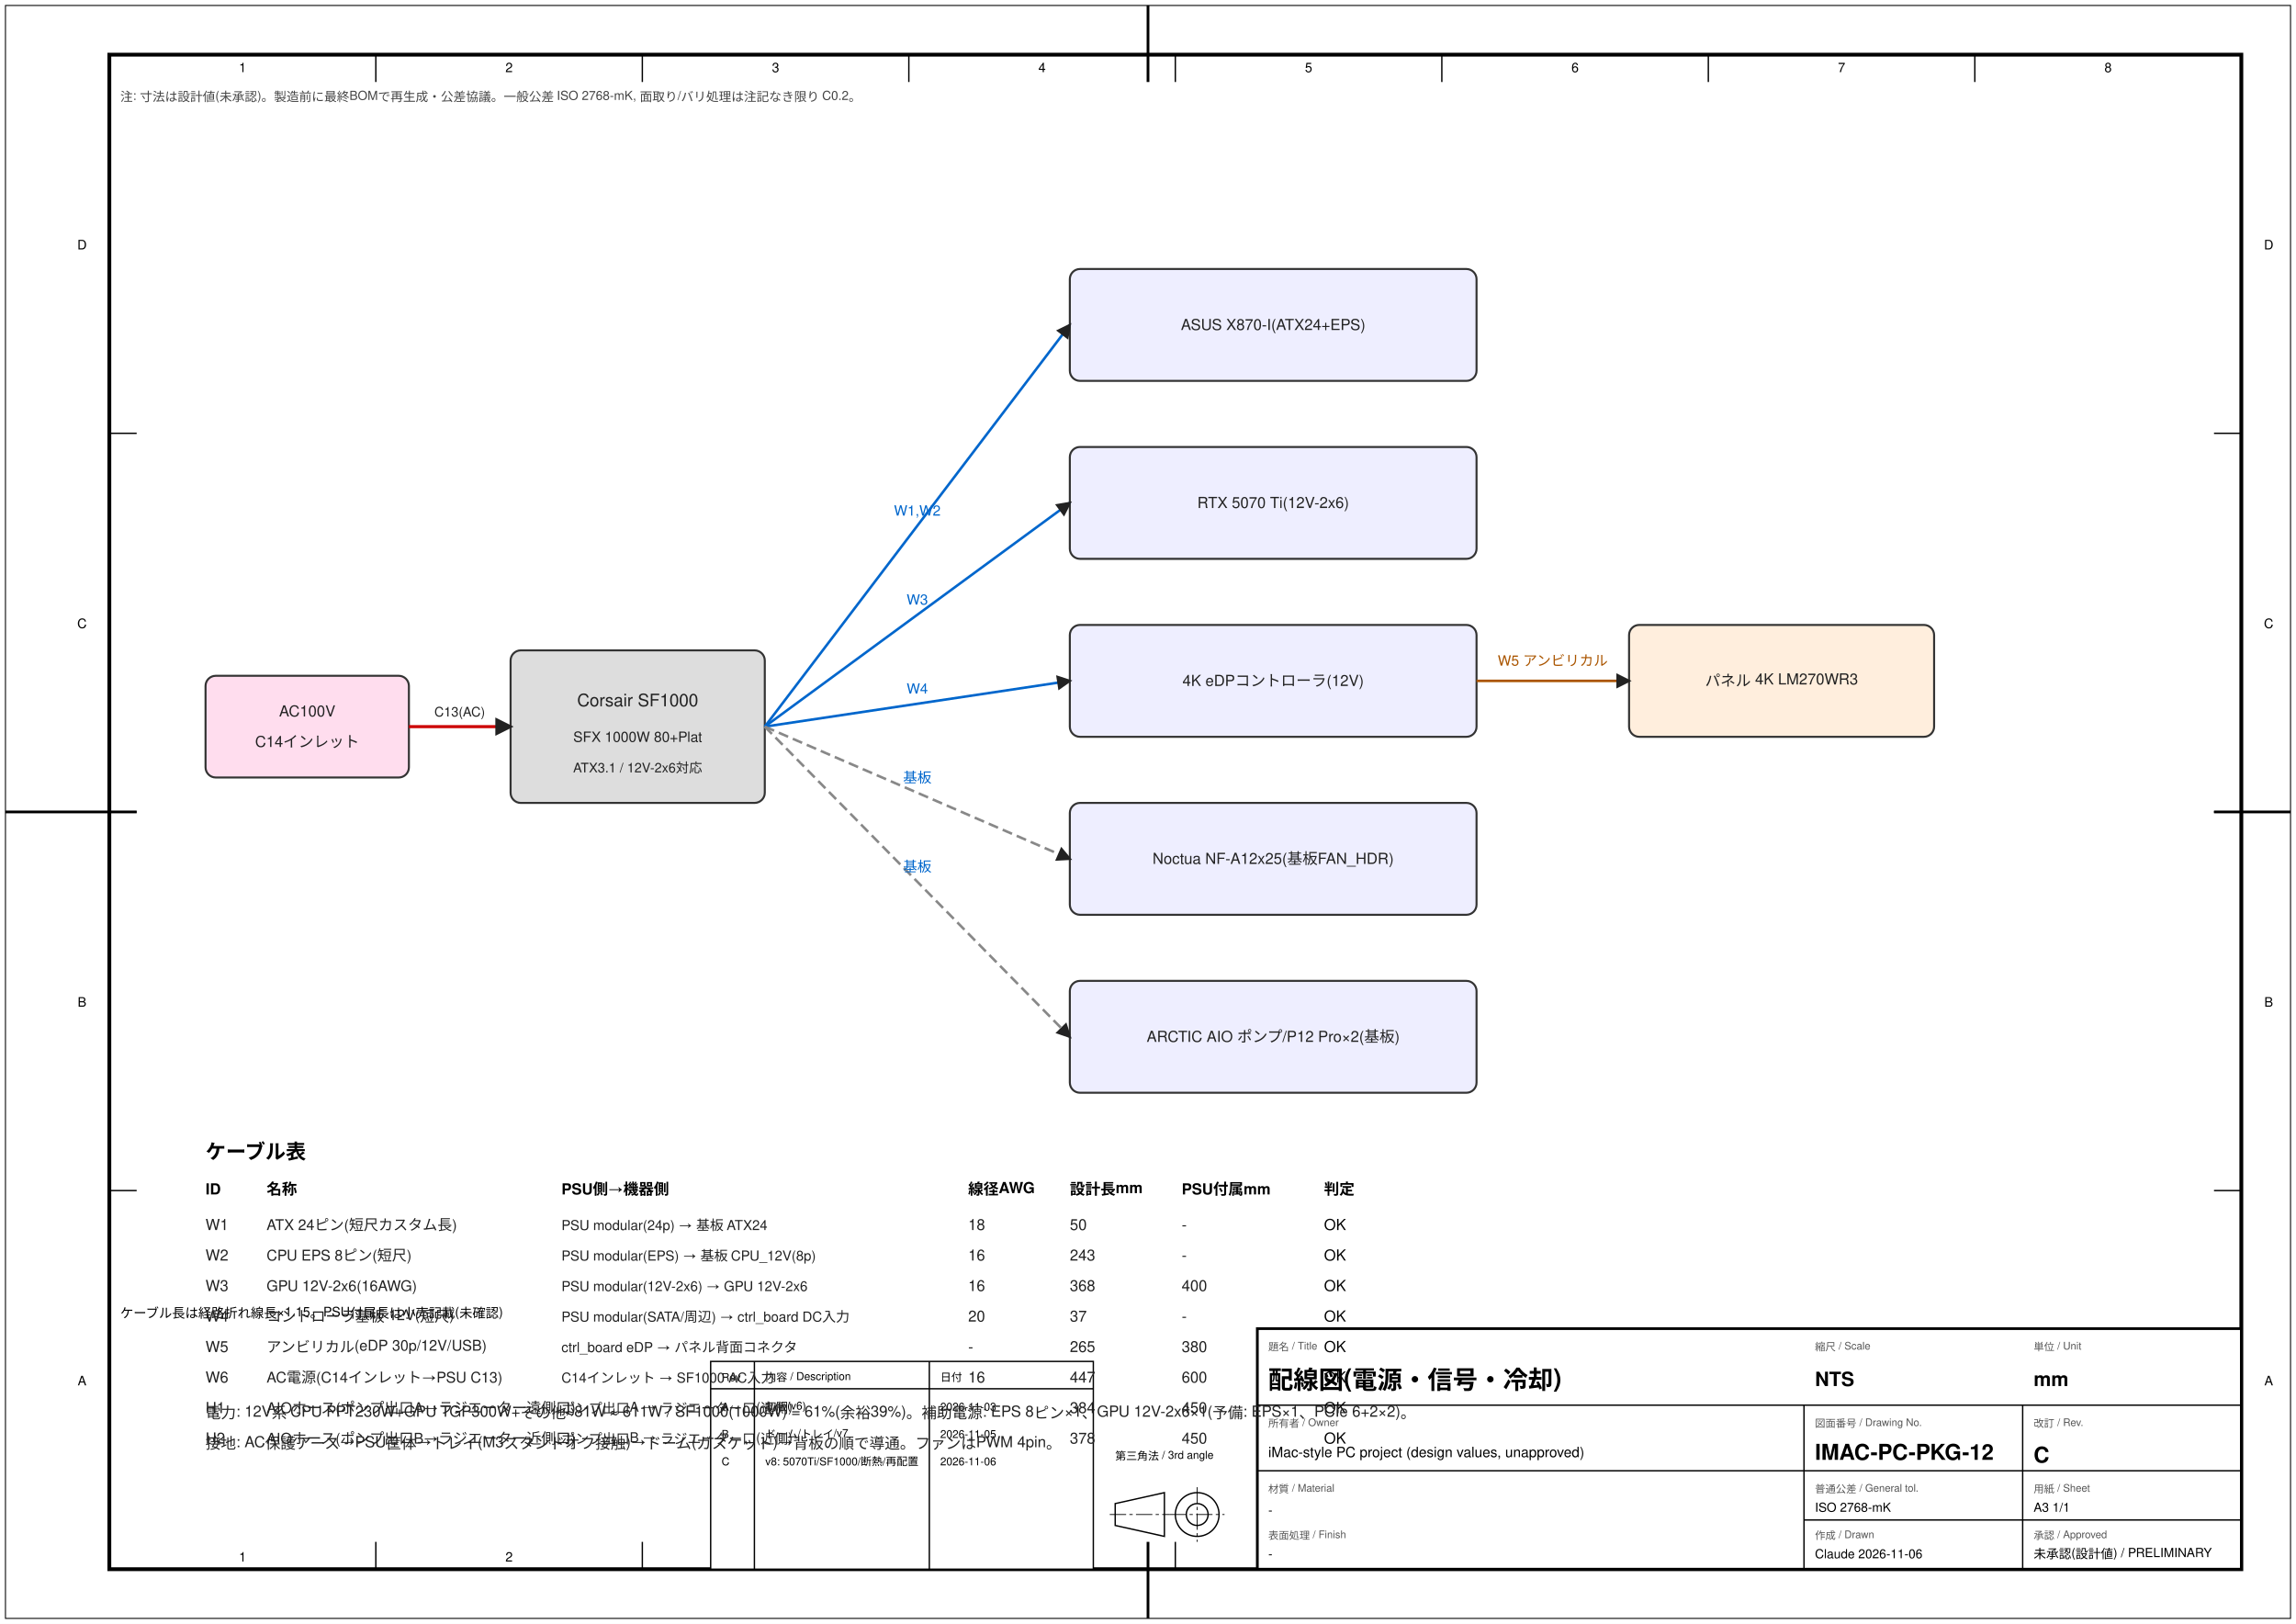
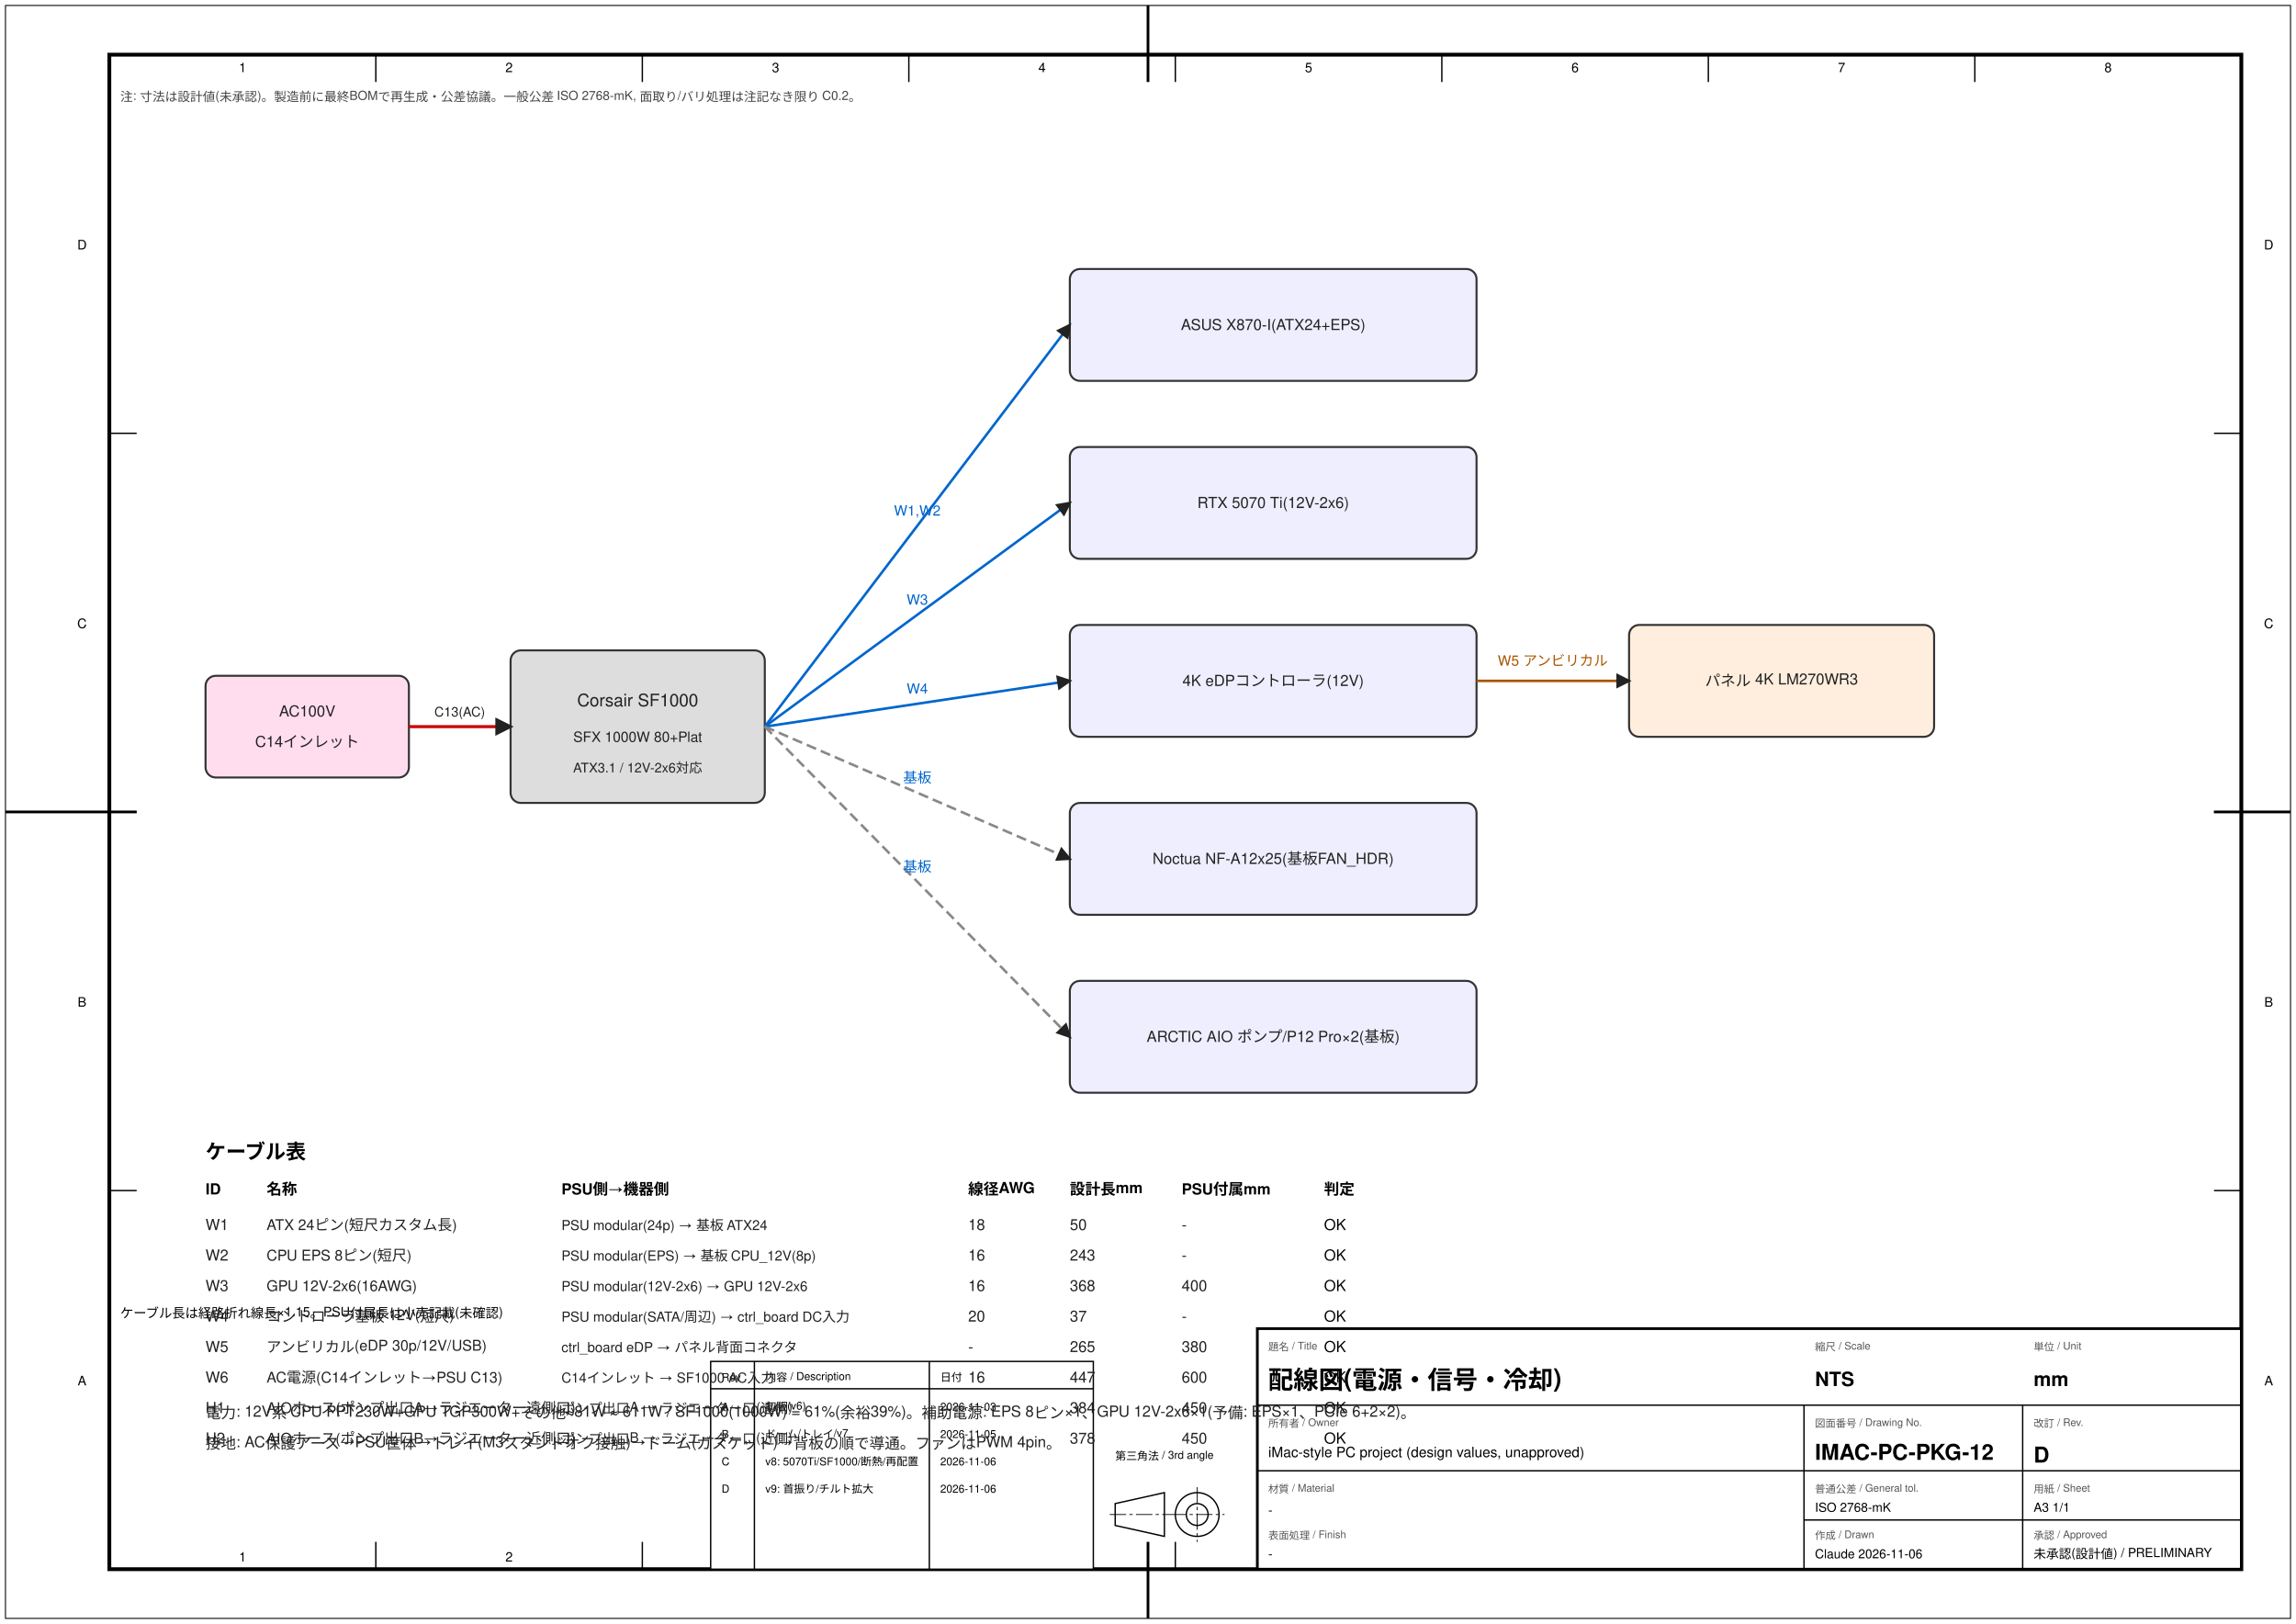
<svg xmlns="http://www.w3.org/2000/svg" viewBox="0 0 420 297" font-family="Helvetica,Arial,sans-serif">
  <defs>
    <marker id="ar" markerWidth="6" markerHeight="6" refX="5" refY="3" orient="auto">
      <path d="M0,0 L6,3 L0,6 z" fill="#222" />
    </marker>
    <marker id="ag" markerWidth="6" markerHeight="6" refX="5" refY="3" orient="auto">
      <path d="M0,0 L6,3 L0,6 z" fill="#1a7f37" />
    </marker>
  </defs>
  <rect width="100%" height="100%" fill="#fff" />
  <rect x="1" y="1" width="418" height="295" fill="none" stroke="#000" stroke-width=".18" />
  <rect x="20" y="10" width="390" height="277" fill="none" stroke="#000" stroke-width=".7" />
  <line x1="68.75" y1="10" x2="68.75" y2="15" stroke="#000" stroke-width="0.25" />
  <line x1="68.75" y1="287" x2="68.75" y2="282" stroke="#000" stroke-width="0.25" />
  <text x="44.38" y="13.20" font-size="2.4" text-anchor="middle" font-weight="normal" fill="#000">1</text>
  <text x="44.38" y="285.60" font-size="2.4" text-anchor="middle" font-weight="normal" fill="#000">1</text>
  <line x1="117.5" y1="10" x2="117.5" y2="15" stroke="#000" stroke-width="0.25" />
  <line x1="117.5" y1="287" x2="117.5" y2="282" stroke="#000" stroke-width="0.25" />
  <text x="93.12" y="13.20" font-size="2.4" text-anchor="middle" font-weight="normal" fill="#000">2</text>
  <text x="93.12" y="285.60" font-size="2.4" text-anchor="middle" font-weight="normal" fill="#000">2</text>
  <line x1="166.25" y1="10" x2="166.25" y2="15" stroke="#000" stroke-width="0.25" />
  <line x1="166.25" y1="287" x2="166.25" y2="282" stroke="#000" stroke-width="0.25" />
  <text x="141.88" y="13.20" font-size="2.4" text-anchor="middle" font-weight="normal" fill="#000">3</text>
  <text x="141.88" y="285.60" font-size="2.4" text-anchor="middle" font-weight="normal" fill="#000">3</text>
  <line x1="215.0" y1="10" x2="215.0" y2="15" stroke="#000" stroke-width="0.25" />
  <line x1="215.0" y1="287" x2="215.0" y2="282" stroke="#000" stroke-width="0.25" />
  <text x="190.62" y="13.20" font-size="2.4" text-anchor="middle" font-weight="normal" fill="#000">4</text>
  <text x="190.62" y="285.60" font-size="2.4" text-anchor="middle" font-weight="normal" fill="#000">4</text>
  <line x1="263.75" y1="10" x2="263.75" y2="15" stroke="#000" stroke-width="0.25" />
  <line x1="263.75" y1="287" x2="263.75" y2="282" stroke="#000" stroke-width="0.25" />
  <text x="239.38" y="13.20" font-size="2.4" text-anchor="middle" font-weight="normal" fill="#000">5</text>
  <text x="239.38" y="285.60" font-size="2.4" text-anchor="middle" font-weight="normal" fill="#000">5</text>
  <line x1="312.5" y1="10" x2="312.5" y2="15" stroke="#000" stroke-width="0.25" />
  <line x1="312.5" y1="287" x2="312.5" y2="282" stroke="#000" stroke-width="0.25" />
  <text x="288.12" y="13.20" font-size="2.4" text-anchor="middle" font-weight="normal" fill="#000">6</text>
  <text x="288.12" y="285.60" font-size="2.4" text-anchor="middle" font-weight="normal" fill="#000">6</text>
  <line x1="361.25" y1="10" x2="361.25" y2="15" stroke="#000" stroke-width="0.25" />
  <line x1="361.25" y1="287" x2="361.25" y2="282" stroke="#000" stroke-width="0.25" />
  <text x="336.88" y="13.20" font-size="2.4" text-anchor="middle" font-weight="normal" fill="#000">7</text>
  <text x="336.88" y="285.60" font-size="2.4" text-anchor="middle" font-weight="normal" fill="#000">7</text>
  <text x="385.62" y="13.20" font-size="2.4" text-anchor="middle" font-weight="normal" fill="#000">8</text>
  <text x="385.62" y="285.60" font-size="2.4" text-anchor="middle" font-weight="normal" fill="#000">8</text>
  <line x1="20" y1="79.25" x2="25" y2="79.25" stroke="#000" stroke-width="0.25" />
  <line x1="410" y1="79.25" x2="405" y2="79.25" stroke="#000" stroke-width="0.25" />
  <line x1="20" y1="148.5" x2="25" y2="148.5" stroke="#000" stroke-width="0.25" />
  <line x1="410" y1="148.5" x2="405" y2="148.5" stroke="#000" stroke-width="0.25" />
  <line x1="20" y1="217.75" x2="25" y2="217.75" stroke="#000" stroke-width="0.25" />
  <line x1="410" y1="217.75" x2="405" y2="217.75" stroke="#000" stroke-width="0.25" />
  <text x="15.00" y="45.62" font-size="2.4" text-anchor="middle" font-weight="normal" fill="#000">D</text>
  <text x="415.00" y="45.62" font-size="2.4" text-anchor="middle" font-weight="normal" fill="#000">D</text>
  <text x="15.00" y="114.88" font-size="2.4" text-anchor="middle" font-weight="normal" fill="#000">C</text>
  <text x="415.00" y="114.88" font-size="2.4" text-anchor="middle" font-weight="normal" fill="#000">C</text>
  <text x="15.00" y="184.12" font-size="2.4" text-anchor="middle" font-weight="normal" fill="#000">B</text>
  <text x="415.00" y="184.12" font-size="2.4" text-anchor="middle" font-weight="normal" fill="#000">B</text>
  <text x="15.00" y="253.38" font-size="2.4" text-anchor="middle" font-weight="normal" fill="#000">A</text>
  <text x="415.00" y="253.38" font-size="2.4" text-anchor="middle" font-weight="normal" fill="#000">A</text>
  <line x1="1" y1="148.5" x2="25" y2="148.5" stroke="#000" stroke-width="0.5" />
  <line x1="405" y1="148.5" x2="419" y2="148.5" stroke="#000" stroke-width="0.5" />
  <line x1="210.0" y1="1" x2="210.0" y2="15" stroke="#000" stroke-width="0.5" />
  <line x1="210.0" y1="282" x2="210.0" y2="296" stroke="#000" stroke-width="0.5" />
  <rect x="230" y="243" width="180" height="44" fill="#fff" stroke="#000" stroke-width=".5" />
  <line x1="230" y1="257" x2="410" y2="257" stroke="#000" stroke-width="0.25" />
  <line x1="230" y1="269" x2="410" y2="269" stroke="#000" stroke-width="0.25" />
  <line x1="330" y1="257" x2="330" y2="287" stroke="#000" stroke-width="0.25" />
  <line x1="370" y1="257" x2="370" y2="287" stroke="#000" stroke-width="0.25" />
  <line x1="330" y1="278" x2="410" y2="278" stroke="#000" stroke-width="0.25" />
  <text x="232.00" y="247.00" font-size="1.9" text-anchor="start" font-weight="normal" fill="#555">題名 / Title</text>
  <text x="232.00" y="254.00" font-size="4.6" text-anchor="start" font-weight="bold" fill="#000">配線図(電源・信号・冷却)</text>
  <text x="232.00" y="261.00" font-size="1.9" text-anchor="start" font-weight="normal" fill="#555">所有者 / Owner</text>
  <text x="232.00" y="266.50" font-size="2.6" text-anchor="start" font-weight="normal" fill="#000">iMac-style PC project (design values, unapproved)</text>
  <text x="232.00" y="273.00" font-size="1.9" text-anchor="start" font-weight="normal" fill="#555">材質 / Material</text>
  <text x="232.00" y="277.00" font-size="2.3" text-anchor="start" font-weight="normal" fill="#000">-</text>
  <text x="232.00" y="281.50" font-size="1.9" text-anchor="start" font-weight="normal" fill="#555">表面処理 / Finish</text>
  <text x="232.00" y="285.00" font-size="2.3" text-anchor="start" font-weight="normal" fill="#000">-</text>
  <text x="332.00" y="261.00" font-size="1.9" text-anchor="start" font-weight="normal" fill="#555">図面番号 / Drawing No.</text>
  <text x="332.00" y="267.00" font-size="4.0" text-anchor="start" font-weight="bold" fill="#000">IMAC-PC-PKG-12</text>
  <text x="332.00" y="273.00" font-size="1.9" text-anchor="start" font-weight="normal" fill="#555">普通公差 / General tol.</text>
  <text x="332.00" y="276.50" font-size="2.3" text-anchor="start" font-weight="normal" fill="#000">ISO 2768-mK</text>
  <text x="372.00" y="261.00" font-size="1.9" text-anchor="start" font-weight="normal" fill="#555">改訂 / Rev.</text>
-   <text x="372.00" y="267.50" font-size="4.0" text-anchor="start" font-weight="bold" fill="#000">C</text>
+   <text x="372.00" y="267.50" font-size="4.0" text-anchor="start" font-weight="bold" fill="#000">D</text>
  <text x="372.00" y="273.00" font-size="1.9" text-anchor="start" font-weight="normal" fill="#555">用紙 / Sheet</text>
  <text x="372.00" y="276.50" font-size="2.3" text-anchor="start" font-weight="normal" fill="#000">A3  1/1</text>
  <text x="332.00" y="247.00" font-size="1.9" text-anchor="start" font-weight="normal" fill="#555">縮尺 / Scale</text>
  <text x="332.00" y="253.50" font-size="3.6" text-anchor="start" font-weight="bold" fill="#000">NTS</text>
  <text x="372.00" y="247.00" font-size="1.9" text-anchor="start" font-weight="normal" fill="#555">単位 / Unit</text>
  <text x="372.00" y="253.50" font-size="3.6" text-anchor="start" font-weight="bold" fill="#000">mm</text>
  <text x="332.00" y="281.50" font-size="1.9" text-anchor="start" font-weight="normal" fill="#555">作成 / Drawn</text>
  <text x="332.00" y="285.00" font-size="2.3" text-anchor="start" font-weight="normal" fill="#000">Claude 2026-11-06</text>
  <text x="372.00" y="281.50" font-size="1.9" text-anchor="start" font-weight="normal" fill="#555">承認 / Approved</text>
  <text x="372.00" y="285.00" font-size="2.3" text-anchor="start" font-weight="normal" fill="#000">未承認(設計値) / PRELIMINARY</text>
  <g transform="translate(204,273)" stroke="#000" stroke-width=".25" fill="none">
    <path d="M0,2 L9,0 L9,8 L0,6 Z" />
    <line x1="-1" y1="4" x2="10" y2="4" stroke="#000" stroke-width="0.15" stroke-dasharray="3,0.6,0.6,0.6" />
    <circle cx="15" cy="4" r="4" />
    <circle cx="15" cy="4" r="2" />
    <line x1="10" y1="4" x2="20" y2="4" stroke="#000" stroke-width="0.15" stroke-dasharray="3,0.6,0.6,0.6" />
    <line x1="15" y1="-1" x2="15" y2="9" stroke="#000" stroke-width="0.15" stroke-dasharray="3,0.6,0.6,0.6" />
  </g>
  <text x="204.00" y="267.00" font-size="2.0" text-anchor="start" font-weight="normal" fill="#000">第三角法 / 3rd angle</text>
  <rect x="130" y="249" width="70" height="38" fill="#fff" stroke="#000" stroke-width=".25" />
  <line x1="130" y1="254" x2="200" y2="254" stroke="#000" stroke-width="0.25" />
  <line x1="138" y1="249" x2="138" y2="287" stroke="#000" stroke-width="0.25" />
  <line x1="170" y1="249" x2="170" y2="287" stroke="#000" stroke-width="0.25" />
  <text x="132.00" y="252.60" font-size="2.0" text-anchor="start" font-weight="normal" fill="#000">Rev</text>
  <text x="140.00" y="252.60" font-size="2.0" text-anchor="start" font-weight="normal" fill="#000">内容 / Description</text>
  <text x="172.00" y="252.60" font-size="2.0" text-anchor="start" font-weight="normal" fill="#000">日付</text>
  <text x="132.00" y="258.00" font-size="2.0" text-anchor="start" font-weight="normal" fill="#000">A</text>
  <text x="140.00" y="258.00" font-size="2.0" text-anchor="start" font-weight="normal" fill="#000">初版(v6)</text>
  <text x="172.00" y="258.00" font-size="2.0" text-anchor="start" font-weight="normal" fill="#000">2026-11-03</text>
  <text x="132.00" y="263.00" font-size="2.0" text-anchor="start" font-weight="normal" fill="#000">B</text>
  <text x="140.00" y="263.00" font-size="2.0" text-anchor="start" font-weight="normal" fill="#000">ドーム/トレイ/v7</text>
  <text x="172.00" y="263.00" font-size="2.0" text-anchor="start" font-weight="normal" fill="#000">2026-11-05</text>
  <text x="132.00" y="268.00" font-size="2.0" text-anchor="start" font-weight="normal" fill="#000">C</text>
  <text x="140.00" y="268.00" font-size="2.0" text-anchor="start" font-weight="normal" fill="#000">v8: 5070Ti/SF1000/断熱/再配置</text>
  <text x="172.00" y="268.00" font-size="2.0" text-anchor="start" font-weight="normal" fill="#000">2026-11-06</text>
+   <text x="132.00" y="273.00" font-size="2.0" text-anchor="start" font-weight="normal" fill="#000">D</text>
+   <text x="140.00" y="273.00" font-size="2.0" text-anchor="start" font-weight="normal" fill="#000">v9: 首振り/チルト拡大</text>
+   <text x="172.00" y="273.00" font-size="2.0" text-anchor="start" font-weight="normal" fill="#000">2026-11-06</text>
  <text x="22.00" y="241.00" font-size="2.4" text-anchor="start" font-weight="normal" fill="#000">ケーブル長は経路折れ線長×1.15。PSU付属長は小売記載(未確認)</text>
  <text x="22.00" y="18.50" font-size="2.3" text-anchor="start" font-weight="normal" fill="#444">注: 寸法は設計値(未承認)。製造前に最終BOMで再生成・公差協議。一般公差 ISO 2768-mK, 面取り/バリ処理は注記なき限り C0.2。</text>
  <g transform="translate(19,12) scale(0.93)">
    <rect x="20.00" y="120.00" width="40.00" height="20.00" rx="2" fill="#fde" fill-opacity="1" stroke="#333" stroke-width="0.4" />
    <text x="40.0" y="128.0" font-size="3" text-anchor="middle" fill="#222">AC100V</text>
    <text x="40.0" y="134.0" font-size="3" text-anchor="middle" fill="#222">C14インレット</text>
    <rect x="80.00" y="115.00" width="50.00" height="30.00" rx="2" fill="#ddd" fill-opacity="1" stroke="#333" stroke-width="0.4" />
    <text x="105.0" y="126.0" font-size="3.4" text-anchor="middle" fill="#222">Corsair SF1000</text>
    <text x="105.0" y="133.0" font-size="2.8" text-anchor="middle" fill="#222">SFX 1000W 80+Plat</text>
    <text x="105.0" y="139.0" font-size="2.6" text-anchor="middle" fill="#222">ATX3.1 / 12V-2x6対応</text>
    <line x1="60.00" y1="130.00" x2="80.00" y2="130.00" stroke="#c00" stroke-width="0.6" marker-end="url(#ar)" />
    <text x="70.0" y="128.0" font-size="2.6" text-anchor="middle" fill="#222">C13(AC)</text>
    <rect x="190.00" y="40.00" width="80.00" height="22.00" rx="2" fill="#eef" fill-opacity="1" stroke="#333" stroke-width="0.4" />
    <text x="230.0" y="52.0" font-size="3" text-anchor="middle" fill="#222">ASUS X870-I(ATX24+EPS)</text>
    <line x1="130.00" y1="130.00" x2="190.00" y2="51.00" stroke="#06c" stroke-width="0.5" marker-end="url(#ar)" />
    <text x="160.0" y="88.5" font-size="2.8" text-anchor="middle" fill="#06c">W1,W2</text>
    <rect x="190.00" y="75.00" width="80.00" height="22.00" rx="2" fill="#eef" fill-opacity="1" stroke="#333" stroke-width="0.4" />
    <text x="230.0" y="87.0" font-size="3" text-anchor="middle" fill="#222">RTX 5070 Ti(12V-2x6)</text>
    <line x1="130.00" y1="130.00" x2="190.00" y2="86.00" stroke="#06c" stroke-width="0.5" marker-end="url(#ar)" />
    <text x="160.0" y="106.0" font-size="2.8" text-anchor="middle" fill="#06c">W3</text>
    <rect x="190.00" y="110.00" width="80.00" height="22.00" rx="2" fill="#eef" fill-opacity="1" stroke="#333" stroke-width="0.4" />
    <text x="230.0" y="122.0" font-size="3" text-anchor="middle" fill="#222">4K eDPコントローラ(12V)</text>
    <line x1="130.00" y1="130.00" x2="190.00" y2="121.00" stroke="#06c" stroke-width="0.5" marker-end="url(#ar)" />
    <text x="160.0" y="123.5" font-size="2.8" text-anchor="middle" fill="#06c">W4</text>
    <rect x="190.00" y="145.00" width="80.00" height="22.00" rx="2" fill="#eef" fill-opacity="1" stroke="#333" stroke-width="0.4" />
    <text x="230.0" y="157.0" font-size="3" text-anchor="middle" fill="#222">Noctua NF-A12x25(基板FAN_HDR)</text>
    <line x1="130.00" y1="130.00" x2="190.00" y2="156.00" stroke="#888" stroke-width="0.5" stroke-dasharray="2,1" marker-end="url(#ar)" />
    <text x="160.0" y="141.0" font-size="2.8" text-anchor="middle" fill="#06c">基板</text>
    <rect x="190.00" y="180.00" width="80.00" height="22.00" rx="2" fill="#eef" fill-opacity="1" stroke="#333" stroke-width="0.4" />
    <text x="230.0" y="192.0" font-size="3" text-anchor="middle" fill="#222">ARCTIC AIO ポンプ/P12 Pro×2(基板)</text>
    <line x1="130.00" y1="130.00" x2="190.00" y2="191.00" stroke="#888" stroke-width="0.5" stroke-dasharray="2,1" marker-end="url(#ar)" />
    <text x="160.0" y="158.5" font-size="2.8" text-anchor="middle" fill="#06c">基板</text>
    <rect x="300.00" y="110.00" width="60.00" height="22.00" rx="2" fill="#fed" fill-opacity="1" stroke="#333" stroke-width="0.4" />
    <text x="330.0" y="122.0" font-size="3" text-anchor="middle" fill="#222">パネル 4K LM270WR3</text>
    <line x1="270.00" y1="121.00" x2="300.00" y2="121.00" stroke="#a50" stroke-width="0.5" marker-end="url(#ar)" />
    <text x="285.0" y="118.0" font-size="2.8" text-anchor="middle" fill="#a50">W5 アンビリカル</text>
    <text x="20.0" y="215.0" font-size="4" text-anchor="start" fill="#000" font-weight="bold">ケーブル表</text>
    <text x="20.0" y="222.0" font-size="3" text-anchor="start" fill="#000" font-weight="bold">ID</text>
    <text x="32.0" y="222.0" font-size="3" text-anchor="start" fill="#000" font-weight="bold">名称</text>
    <text x="90.0" y="222.0" font-size="3" text-anchor="start" fill="#000" font-weight="bold">PSU側→機器側</text>
    <text x="170.0" y="222.0" font-size="3" text-anchor="start" fill="#000" font-weight="bold">線径AWG</text>
    <text x="190.0" y="222.0" font-size="3" text-anchor="start" fill="#000" font-weight="bold">設計長mm</text>
    <text x="212.0" y="222.0" font-size="3" text-anchor="start" fill="#000" font-weight="bold">PSU付属mm</text>
    <text x="240.0" y="222.0" font-size="3" text-anchor="start" fill="#000" font-weight="bold">判定</text>
    <text x="20.0" y="229.0" font-size="3" text-anchor="start" fill="#222">W1</text>
    <text x="32.0" y="229.0" font-size="2.9" text-anchor="start" fill="#222">ATX 24ピン(短尺カスタム長)</text>
    <text x="90.0" y="229.0" font-size="2.7" text-anchor="start" fill="#222">PSU modular(24p) → 基板 ATX24</text>
    <text x="170.0" y="229.0" font-size="3" text-anchor="start" fill="#222">18</text>
    <text x="190.0" y="229.0" font-size="3" text-anchor="start" fill="#222">50</text>
    <text x="212.0" y="229.0" font-size="3" text-anchor="start" fill="#222">-</text>
    <text x="240.0" y="229.0" font-size="3" text-anchor="start" fill="#000">OK</text>
    <text x="20.0" y="235.0" font-size="3" text-anchor="start" fill="#222">W2</text>
    <text x="32.0" y="235.0" font-size="2.9" text-anchor="start" fill="#222">CPU EPS 8ピン(短尺)</text>
    <text x="90.0" y="235.0" font-size="2.7" text-anchor="start" fill="#222">PSU modular(EPS) → 基板 CPU_12V(8p)</text>
    <text x="170.0" y="235.0" font-size="3" text-anchor="start" fill="#222">16</text>
    <text x="190.0" y="235.0" font-size="3" text-anchor="start" fill="#222">243</text>
    <text x="212.0" y="235.0" font-size="3" text-anchor="start" fill="#222">-</text>
    <text x="240.0" y="235.0" font-size="3" text-anchor="start" fill="#000">OK</text>
    <text x="20.0" y="241.0" font-size="3" text-anchor="start" fill="#222">W3</text>
    <text x="32.0" y="241.0" font-size="2.9" text-anchor="start" fill="#222">GPU 12V-2x6(16AWG)</text>
    <text x="90.0" y="241.0" font-size="2.7" text-anchor="start" fill="#222">PSU modular(12V-2x6) → GPU 12V-2x6</text>
    <text x="170.0" y="241.0" font-size="3" text-anchor="start" fill="#222">16</text>
    <text x="190.0" y="241.0" font-size="3" text-anchor="start" fill="#222">368</text>
    <text x="212.0" y="241.0" font-size="3" text-anchor="start" fill="#222">400</text>
    <text x="240.0" y="241.0" font-size="3" text-anchor="start" fill="#000">OK</text>
    <text x="20.0" y="247.0" font-size="3" text-anchor="start" fill="#222">W4</text>
    <text x="32.0" y="247.0" font-size="2.9" text-anchor="start" fill="#222">コントローラ基板 12V(短尺)</text>
    <text x="90.0" y="247.0" font-size="2.7" text-anchor="start" fill="#222">PSU modular(SATA/周辺) → ctrl_board DC入力</text>
    <text x="170.0" y="247.0" font-size="3" text-anchor="start" fill="#222">20</text>
    <text x="190.0" y="247.0" font-size="3" text-anchor="start" fill="#222">37</text>
    <text x="212.0" y="247.0" font-size="3" text-anchor="start" fill="#222">-</text>
    <text x="240.0" y="247.0" font-size="3" text-anchor="start" fill="#000">OK</text>
    <text x="20.0" y="253.0" font-size="3" text-anchor="start" fill="#222">W5</text>
    <text x="32.0" y="253.0" font-size="2.9" text-anchor="start" fill="#222">アンビリカル(eDP 30p/12V/USB)</text>
    <text x="90.0" y="253.0" font-size="2.7" text-anchor="start" fill="#222">ctrl_board eDP → パネル背面コネクタ</text>
    <text x="170.0" y="253.0" font-size="3" text-anchor="start" fill="#222">-</text>
    <text x="190.0" y="253.0" font-size="3" text-anchor="start" fill="#222">265</text>
    <text x="212.0" y="253.0" font-size="3" text-anchor="start" fill="#222">380</text>
    <text x="240.0" y="253.0" font-size="3" text-anchor="start" fill="#000">OK</text>
    <text x="20.0" y="259.0" font-size="3" text-anchor="start" fill="#222">W6</text>
    <text x="32.0" y="259.0" font-size="2.9" text-anchor="start" fill="#222">AC電源(C14インレット→PSU C13)</text>
    <text x="90.0" y="259.0" font-size="2.7" text-anchor="start" fill="#222">C14インレット → SF1000 AC入力</text>
    <text x="170.0" y="259.0" font-size="3" text-anchor="start" fill="#222">16</text>
    <text x="190.0" y="259.0" font-size="3" text-anchor="start" fill="#222">447</text>
    <text x="212.0" y="259.0" font-size="3" text-anchor="start" fill="#222">600</text>
    <text x="240.0" y="259.0" font-size="3" text-anchor="start" fill="#000">OK</text>
    <text x="20.0" y="265.0" font-size="3" text-anchor="start" fill="#222">H1</text>
    <text x="32.0" y="265.0" font-size="2.9" text-anchor="start" fill="#222">AIOホース(ポンプ出口A→ラジエーター遠側口)</text>
    <text x="90.0" y="265.0" font-size="2.7" text-anchor="start" fill="#222">ポンプ出口A → ラジエーター口(遠側)</text>
    <text x="170.0" y="265.0" font-size="3" text-anchor="start" fill="#222">-</text>
    <text x="190.0" y="265.0" font-size="3" text-anchor="start" fill="#222">384</text>
    <text x="212.0" y="265.0" font-size="3" text-anchor="start" fill="#222">450</text>
    <text x="240.0" y="265.0" font-size="3" text-anchor="start" fill="#000">OK</text>
    <text x="20.0" y="271.0" font-size="3" text-anchor="start" fill="#222">H2</text>
    <text x="32.0" y="271.0" font-size="2.9" text-anchor="start" fill="#222">AIOホース(ポンプ出口B→ラジエーター近側口)</text>
    <text x="90.0" y="271.0" font-size="2.7" text-anchor="start" fill="#222">ポンプ出口B → ラジエーター口(近側)</text>
    <text x="170.0" y="271.0" font-size="3" text-anchor="start" fill="#222">-</text>
    <text x="190.0" y="271.0" font-size="3" text-anchor="start" fill="#222">378</text>
    <text x="212.0" y="271.0" font-size="3" text-anchor="start" fill="#222">450</text>
    <text x="240.0" y="271.0" font-size="3" text-anchor="start" fill="#000">OK</text>
    <text x="20.0" y="266.0" font-size="3" text-anchor="start" fill="#222">電力: 12V系 CPU PPT230W+GPU TGP300W+その他≈81W ≈ 611W / SF1000(1000W) = 61%(余裕39%)。補助電源: EPS 8ピン×1、GPU 12V-2x6×1(予備: EPS×1、PCIe 6+2×2)。</text>
    <text x="20.0" y="272.0" font-size="3" text-anchor="start" fill="#222">接地: AC保護アース→PSU筐体→トレイ(M3スタンドオフ接触)→ドーム(ガスケット)→背板の順で導通。ファンはPWM 4pin。</text>
  </g>
</svg>
